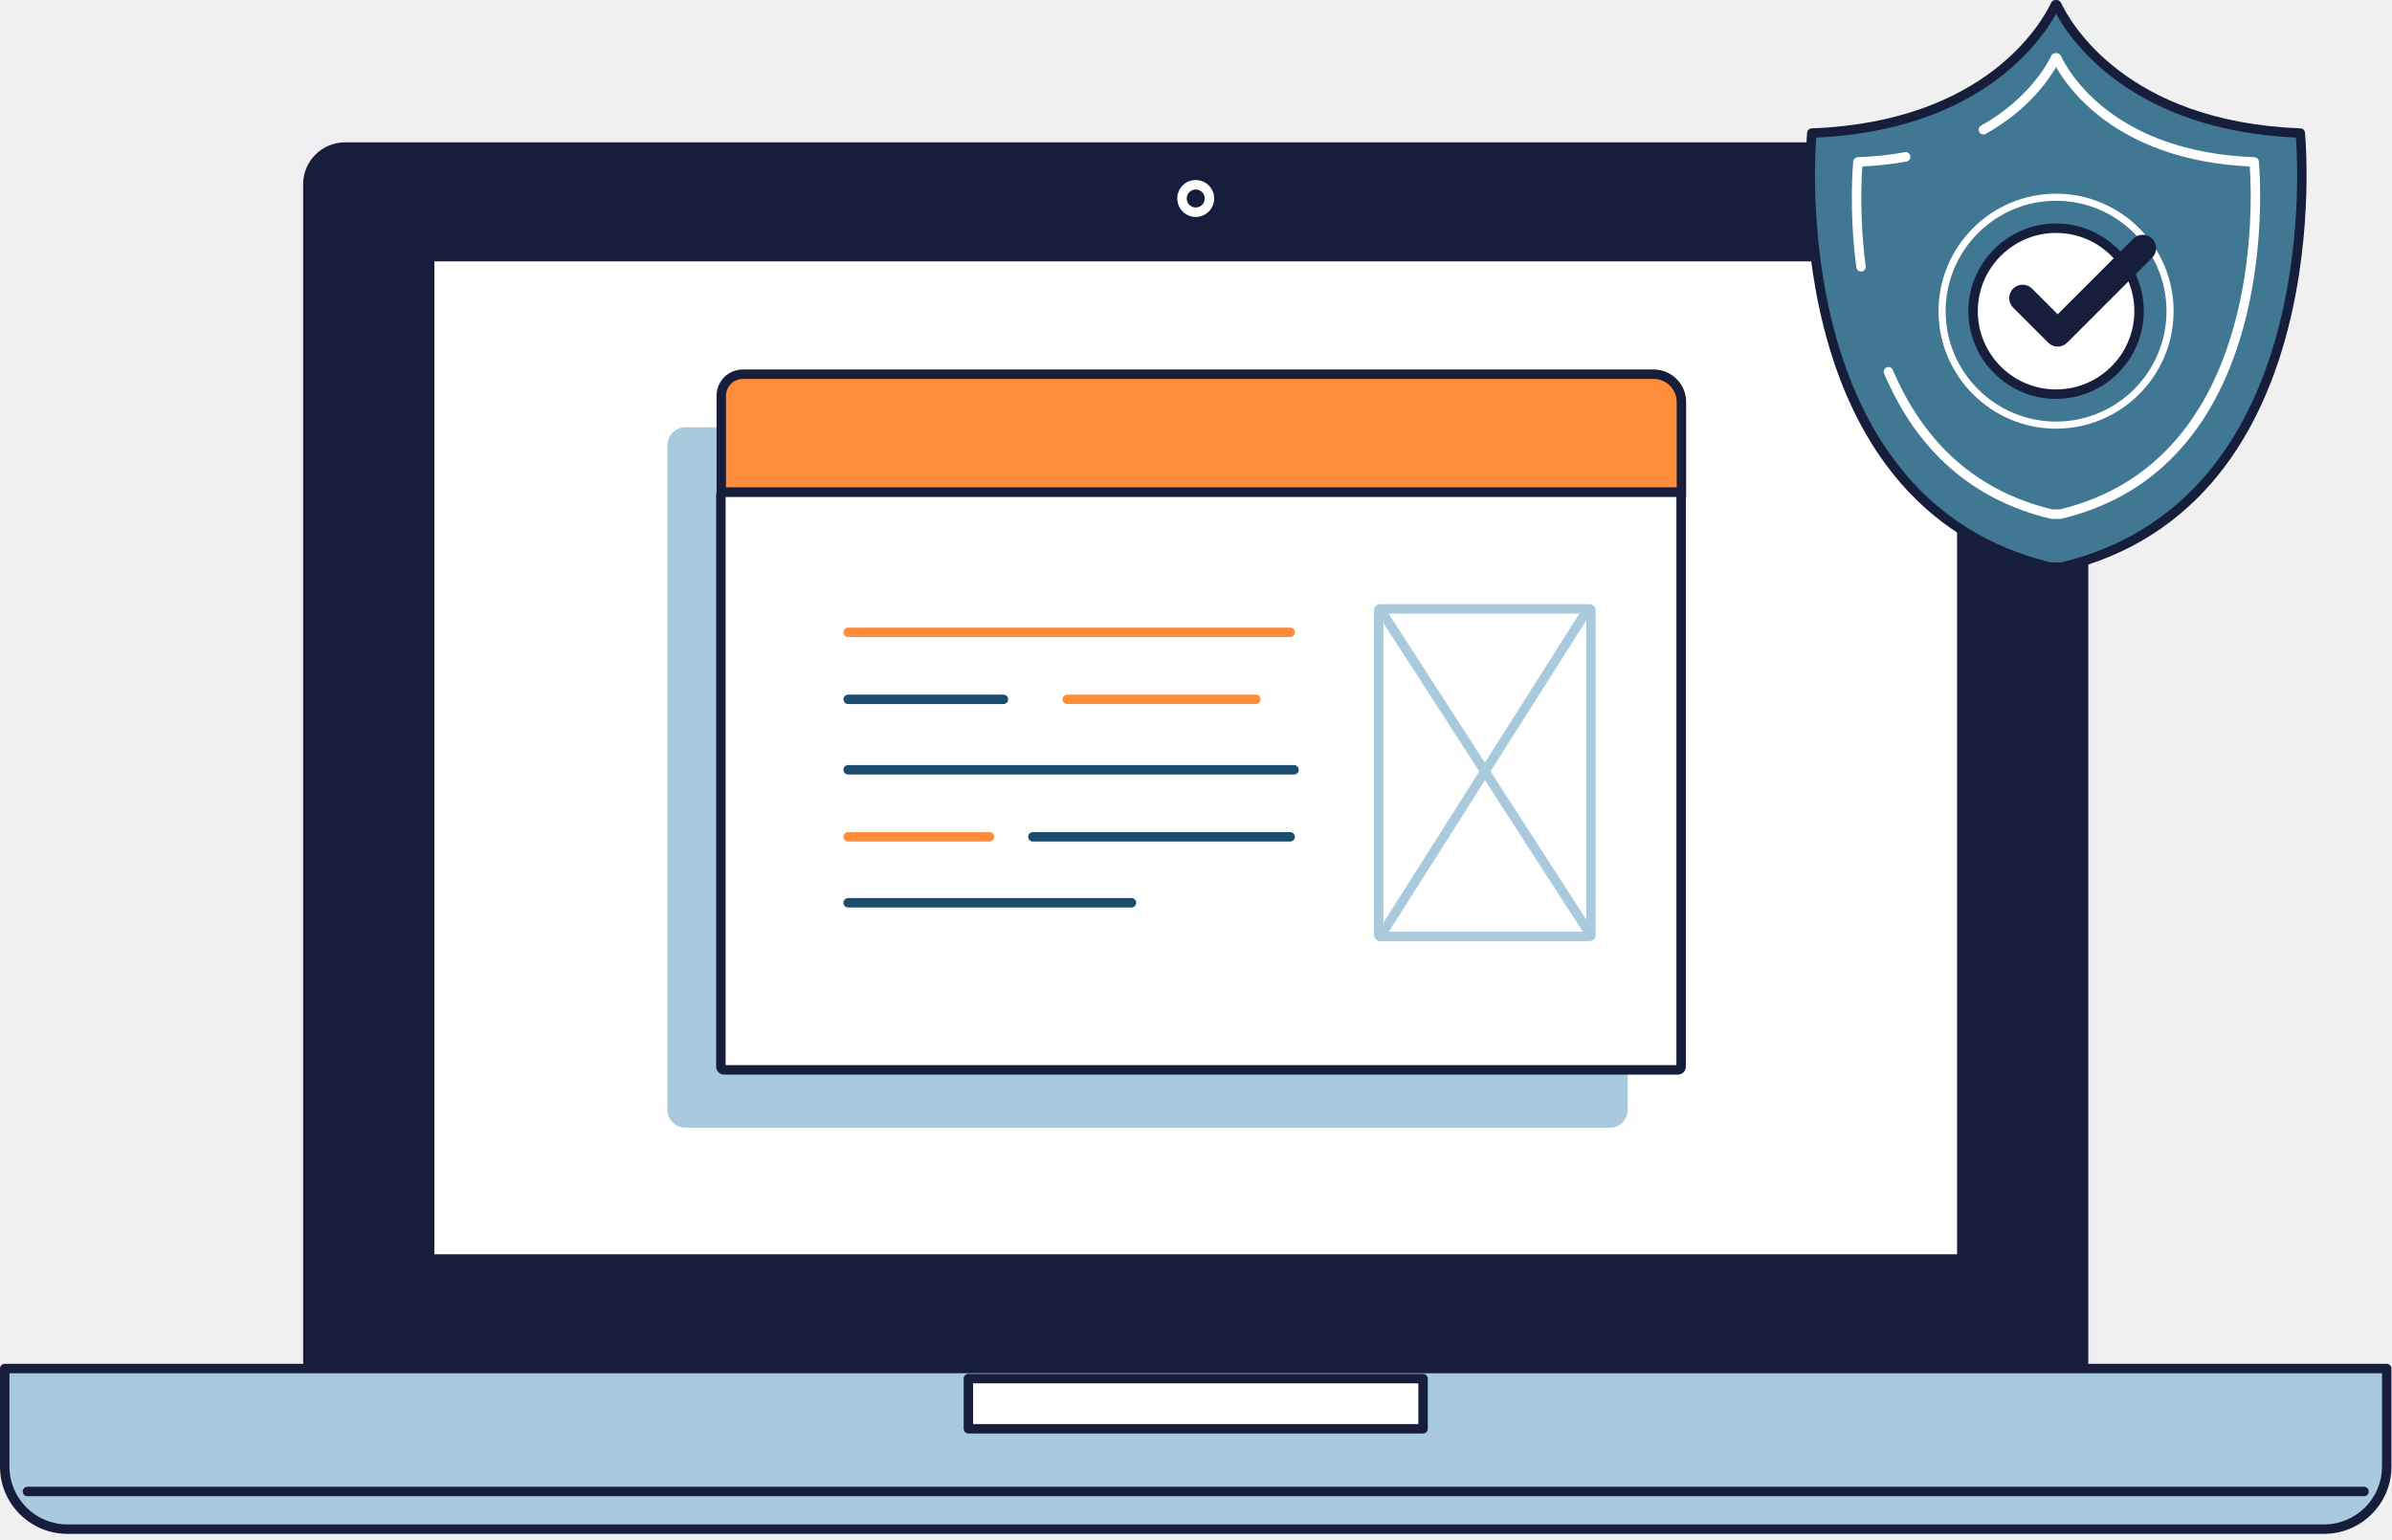
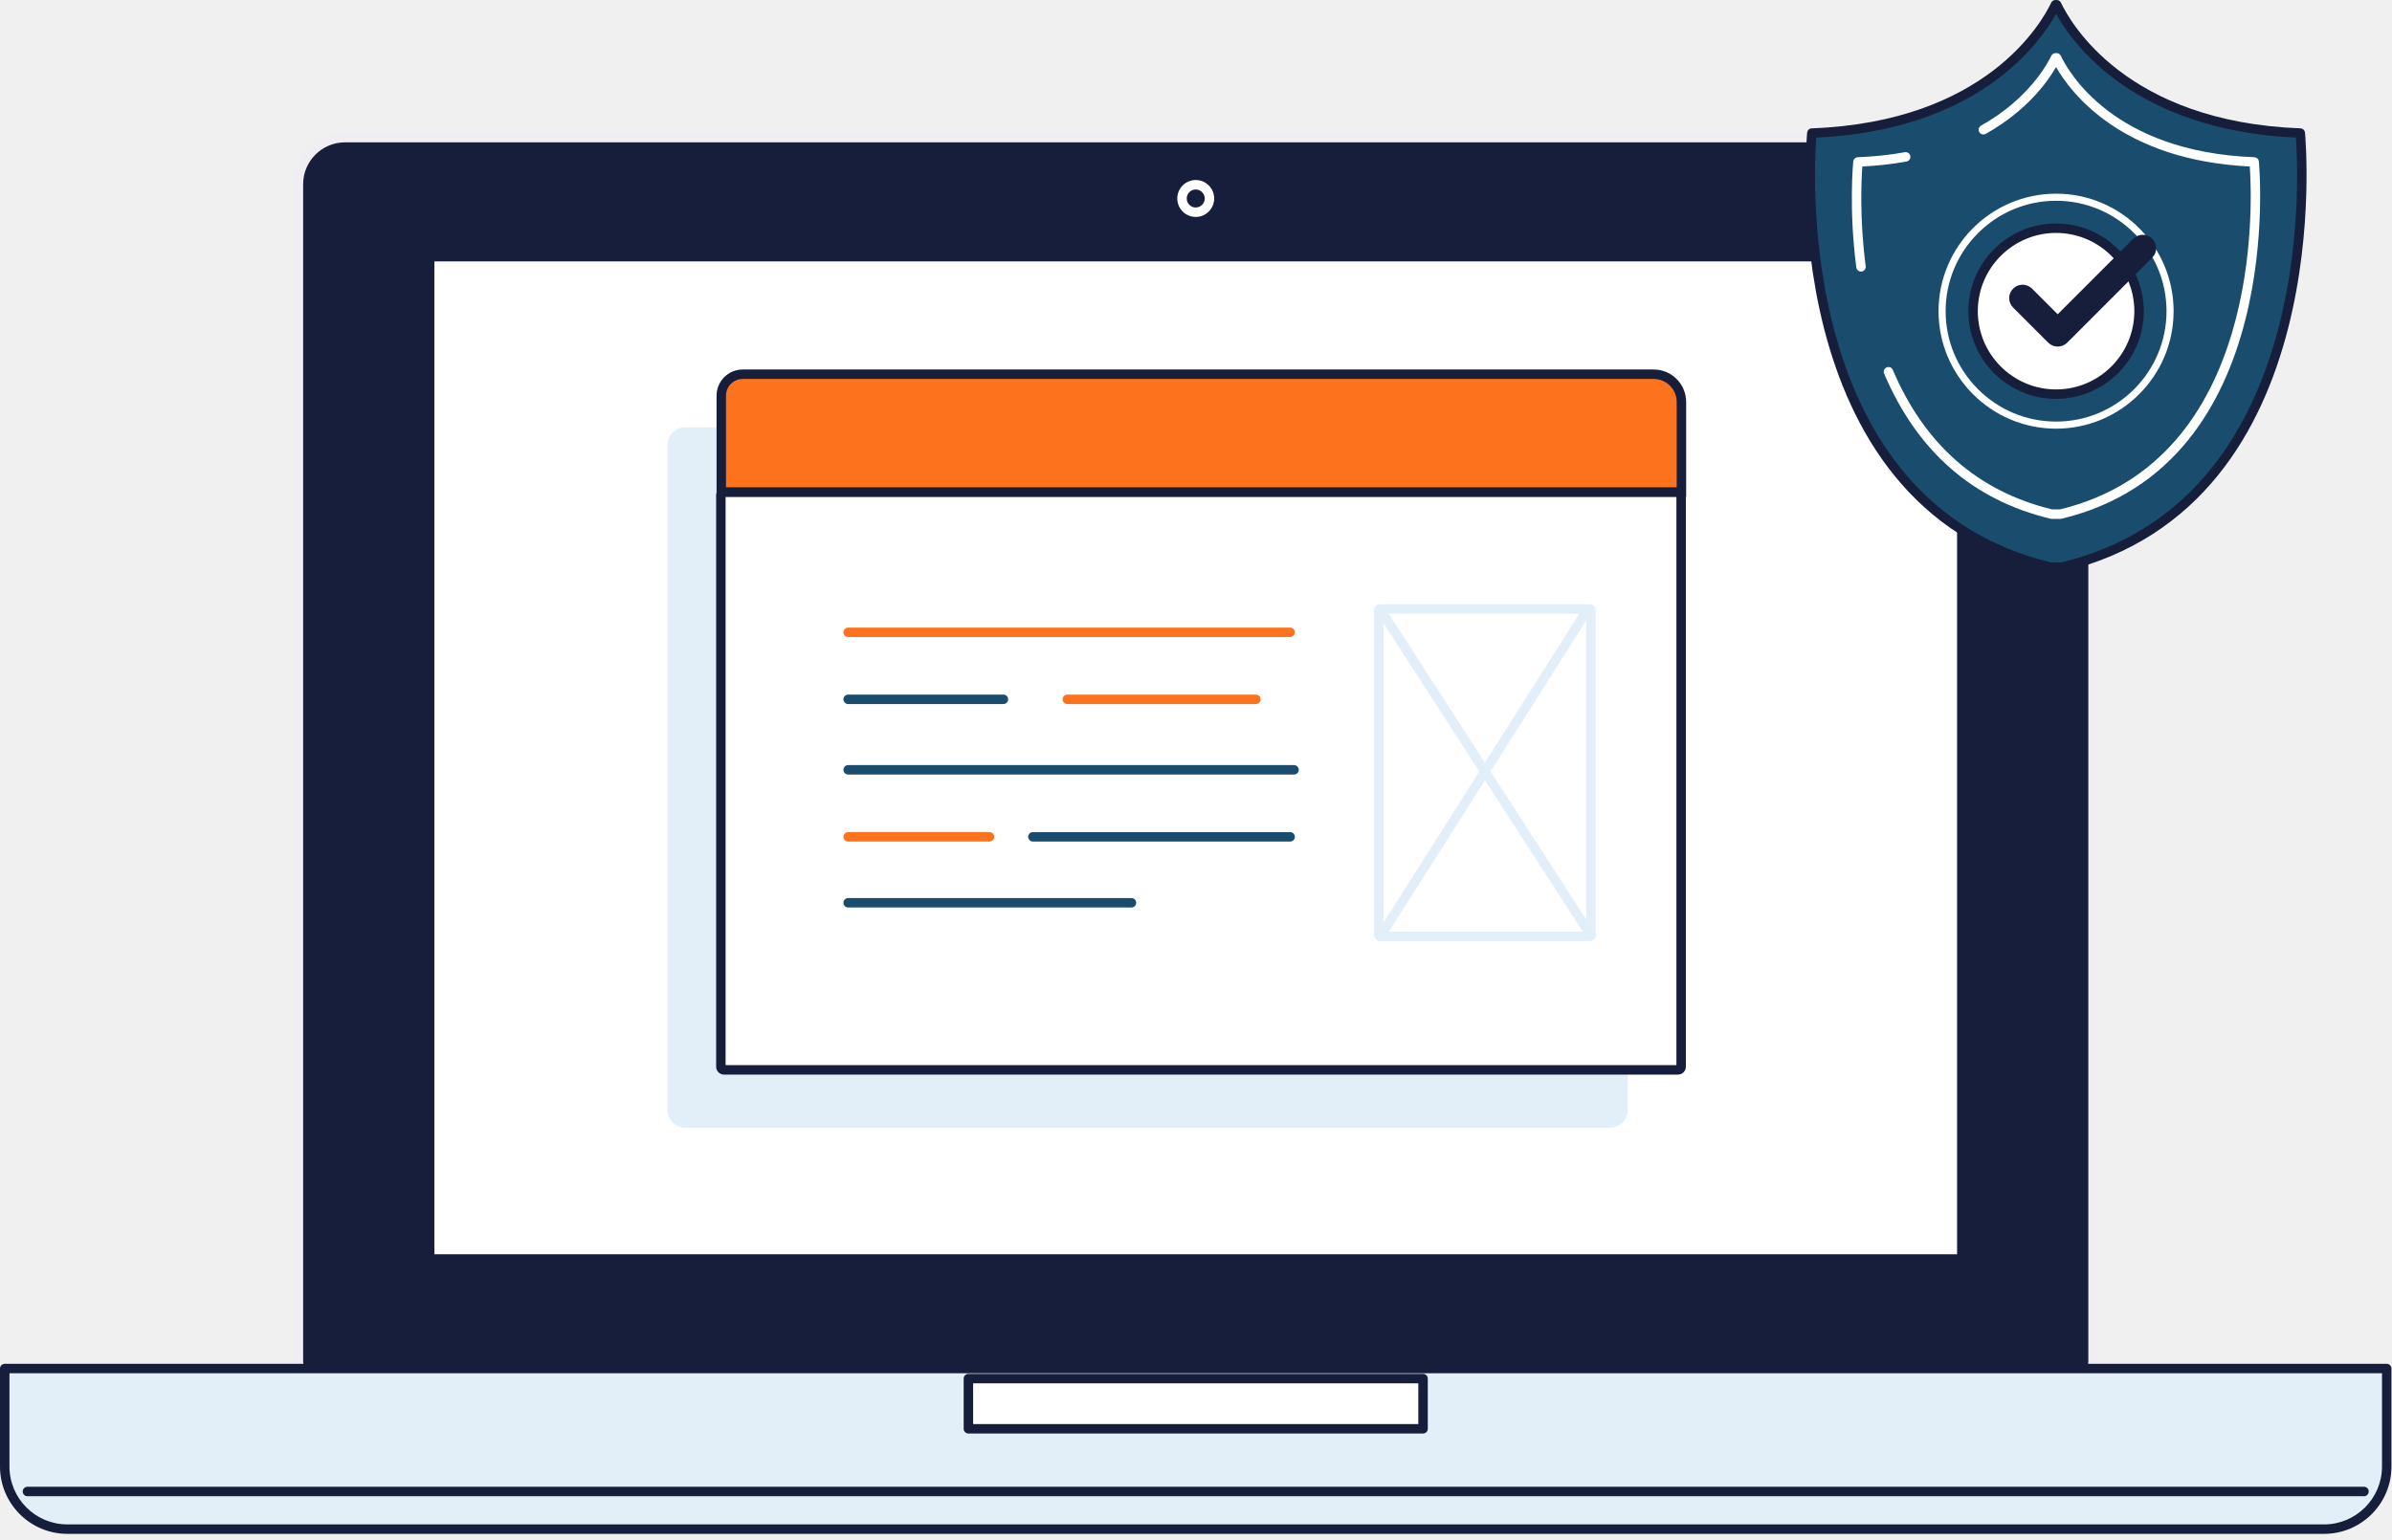
<svg xmlns="http://www.w3.org/2000/svg" width="275" height="177" viewBox="0 0 275 177" fill="none">
  <path d="M238.756 158.464H36.182C35.146 158.464 34.307 157.625 34.307 156.59V21.186C34.307 18.226 36.706 15.827 39.666 15.827H235.272C238.231 15.827 240.63 18.226 240.63 21.186V156.59C240.63 157.625 239.791 158.464 238.756 158.464Z" fill="#171E3C" />
  <path d="M39.665 16.37C37.011 16.37 34.851 18.53 34.851 21.185V156.59C34.851 157.324 35.448 157.922 36.181 157.922H238.756C239.488 157.922 240.086 157.324 240.086 156.59V21.185C240.086 18.53 237.926 16.37 235.271 16.37H39.665ZM238.756 159.009H36.181C34.849 159.009 33.763 157.924 33.763 156.59V21.185C33.763 17.93 36.411 15.284 39.665 15.284H235.271C238.526 15.284 241.173 17.93 241.173 21.185V156.59C241.173 157.924 240.088 159.009 238.756 159.009Z" fill="#F0EDF3" />
  <path d="M49.395 144.779H225.542V29.512H49.395V144.779Z" fill="white" />
  <path d="M49.938 144.236H224.998V30.056H49.938V144.236ZM225.542 145.323H49.394C49.094 145.323 48.851 145.08 48.851 144.779V29.513C48.851 29.212 49.094 28.969 49.394 28.969H225.542C225.843 28.969 226.085 29.212 226.085 29.513V144.779C226.085 145.08 225.843 145.323 225.542 145.323Z" fill="#171E3C" />
  <path d="M137.469 21.79C136.898 21.79 136.434 22.255 136.434 22.825C136.434 23.397 136.898 23.861 137.469 23.861C138.039 23.861 138.505 23.397 138.505 22.825C138.505 22.255 138.039 21.79 137.469 21.79ZM137.469 24.948C136.299 24.948 135.347 23.996 135.347 22.825C135.347 21.656 136.299 20.703 137.469 20.703C138.639 20.703 139.592 21.656 139.592 22.825C139.592 23.996 138.639 24.948 137.469 24.948Z" fill="white" />
-   <path d="M267.198 175.85H7.74C3.766 175.85 0.544 172.628 0.544 168.654V157.384H274.394V168.654C274.394 172.628 271.172 175.85 267.198 175.85Z" fill="#A8CADC" />
+   <path d="M267.198 175.85H7.74C3.766 175.85 0.544 172.628 0.544 168.654V157.384H274.394V168.654C274.394 172.628 271.172 175.85 267.198 175.85Z" id="primaryLightest" fill="#E2EFF8" />
  <path d="M1.087 157.927V168.654C1.087 172.322 4.071 175.306 7.74 175.306H267.198C270.866 175.306 273.85 172.322 273.85 168.654V157.927H1.087ZM267.198 176.393H7.74C3.472 176.393 0 172.92 0 168.654V157.383C0 157.083 0.243 156.84 0.544 156.84H274.394C274.694 156.84 274.937 157.083 274.937 157.383V168.654C274.937 172.92 271.464 176.393 267.198 176.393Z" fill="#171E3C" />
  <path d="M271.781 172.065H3.156C2.856 172.065 2.612 171.822 2.612 171.521C2.612 171.221 2.856 170.978 3.156 170.978H271.781C272.082 170.978 272.324 171.221 272.324 171.521C272.324 171.822 272.082 172.065 271.781 172.065Z" fill="#171E3C" />
  <path d="M163.603 164.309H111.334V158.538H163.603V164.309Z" fill="white" />
  <path d="M111.877 163.765H163.06V159.081H111.877V163.765ZM163.603 164.852H111.334C111.034 164.852 110.79 164.609 110.79 164.309V158.538C110.79 158.238 111.034 157.994 111.334 157.994H163.603C163.903 157.994 164.147 158.238 164.147 158.538V164.309C164.147 164.609 163.903 164.852 163.603 164.852Z" fill="#171E3C" />
-   <path d="M78.806 129.692H185.065C186.207 129.692 187.133 128.765 187.133 127.622V51.205C187.133 50.062 186.207 49.136 185.065 49.136H78.806C77.662 49.136 76.736 50.062 76.736 51.205V127.622C76.736 128.765 77.662 129.692 78.806 129.692Z" fill="#A8CADC" />
-   <path d="M82.924 56.607H193.308V46.224C193.308 44.462 191.879 43.034 190.117 43.034H85.391C84.028 43.034 82.924 44.14 82.924 45.503V56.607Z" id="secondaryColor" fill="#FE8C3A" />
+   <path d="M78.806 129.692H185.065C186.207 129.692 187.133 128.765 187.133 127.622V51.205C187.133 50.062 186.207 49.136 185.065 49.136H78.806C77.662 49.136 76.736 50.062 76.736 51.205V127.622C76.736 128.765 77.662 129.692 78.806 129.692Z" id="primaryLightest" fill="#E2EFF8" />
+   <path d="M82.924 56.607H193.308V46.224C193.308 44.462 191.879 43.034 190.117 43.034H85.391C84.028 43.034 82.924 44.14 82.924 45.503V56.607Z" id="secondaryMain" fill="#FD721C" />
  <path d="M83.467 56.062H192.764V46.226C192.764 44.766 191.577 43.578 190.117 43.578H85.391C84.33 43.578 83.467 44.441 83.467 45.503V56.062ZM193.851 57.149H82.38V45.503C82.38 43.842 83.73 42.491 85.391 42.491H190.117C192.176 42.491 193.851 44.166 193.851 46.226V57.149Z" fill="#171E3C" />
  <path d="M83.237 123.033H192.914C193.113 123.033 193.275 122.873 193.275 122.674V56.971C193.275 56.772 193.113 56.611 192.914 56.611H83.237C83.038 56.611 82.877 56.772 82.877 56.971V122.674C82.877 122.873 83.038 123.033 83.237 123.033Z" fill="white" />
  <path d="M83.42 122.491H192.731V57.154H83.42V122.491ZM192.915 123.578H83.236C82.739 123.578 82.333 123.173 82.333 122.675V56.97C82.333 56.472 82.739 56.066 83.236 56.066H192.915C193.413 56.066 193.818 56.472 193.818 56.97V122.675C193.818 123.173 193.413 123.578 192.915 123.578Z" fill="#171E3C" />
  <path d="M182.725 107.692H158.687C158.588 107.692 158.508 107.612 158.508 107.513V70.201C158.508 70.102 158.588 70.022 158.687 70.022H182.725C182.823 70.022 182.904 70.102 182.904 70.201V107.513C182.904 107.612 182.823 107.692 182.725 107.692Z" fill="white" />
-   <path d="M159.05 107.149H182.36V70.565H159.05V107.149ZM182.724 108.236H158.686C158.287 108.236 157.963 107.912 157.963 107.513V70.201C157.963 69.802 158.287 69.478 158.686 69.478H182.724C183.123 69.478 183.447 69.802 183.447 70.201V107.513C183.447 107.912 183.123 108.236 182.724 108.236Z" fill="#A8CADC" />
+   <path d="M159.05 107.149H182.36V70.565H159.05V107.149ZM182.724 108.236H158.686C158.287 108.236 157.963 107.912 157.963 107.513V70.201C157.963 69.802 158.287 69.478 158.686 69.478H182.724C183.123 69.478 183.447 69.802 183.447 70.201V107.513C183.447 107.912 183.123 108.236 182.724 108.236Z" id="primaryLightest" fill="#E2EFF8" />
  <path d="M159.105 70.739L182.665 107.214Z" fill="white" />
-   <path d="M182.664 107.758C182.486 107.758 182.312 107.67 182.208 107.51L158.649 71.035C158.486 70.781 158.558 70.445 158.81 70.282C159.062 70.121 159.399 70.192 159.562 70.444L183.121 106.919C183.284 107.172 183.211 107.509 182.96 107.671C182.868 107.73 182.766 107.758 182.664 107.758Z" fill="#A8CADC" />
+   <path d="M182.664 107.758C182.486 107.758 182.312 107.67 182.208 107.51L158.649 71.035C158.486 70.781 158.558 70.445 158.81 70.282C159.062 70.121 159.399 70.192 159.562 70.444L183.121 106.919C183.284 107.172 183.211 107.509 182.96 107.671C182.868 107.73 182.766 107.758 182.664 107.758Z" id="primaryLightest" fill="#E2EFF8" />
  <path d="M182.186 70.62L158.687 107.692Z" fill="white" />
-   <path d="M158.686 108.236C158.587 108.236 158.486 108.208 158.395 108.15C158.141 107.99 158.066 107.654 158.228 107.401L181.727 70.328C181.887 70.075 182.225 70.001 182.476 70.161C182.731 70.322 182.806 70.656 182.644 70.911L159.144 107.983C159.042 108.147 158.865 108.236 158.686 108.236Z" fill="#A8CADC" />
-   <path d="M148.323 73.259H97.51C97.21 73.259 96.967 73.015 96.967 72.715C96.967 72.414 97.21 72.172 97.51 72.172H148.323C148.624 72.172 148.867 72.414 148.867 72.715C148.867 73.015 148.624 73.259 148.323 73.259Z" id="secondaryColor" fill="#FE8C3A" />
-   <path d="M115.359 80.966H97.51C97.21 80.966 96.967 80.722 96.967 80.422C96.967 80.121 97.21 79.879 97.51 79.879H115.359C115.659 79.879 115.903 80.121 115.903 80.422C115.903 80.722 115.659 80.966 115.359 80.966Z" fill="#1A4C6D" />
-   <path d="M144.377 80.966H122.702C122.402 80.966 122.158 80.722 122.158 80.422C122.158 80.121 122.402 79.879 122.702 79.879H144.377C144.678 79.879 144.92 80.121 144.92 80.422C144.92 80.722 144.678 80.966 144.377 80.966Z" id="secondaryColor" fill="#FE8C3A" />
-   <path d="M130.08 104.362H97.51C97.21 104.362 96.967 104.118 96.967 103.818C96.967 103.518 97.21 103.275 97.51 103.275H130.08C130.38 103.275 130.623 103.518 130.623 103.818C130.623 104.118 130.38 104.362 130.08 104.362Z" fill="#1A4C6D" />
-   <path d="M148.771 89.071H97.51C97.21 89.071 96.967 88.827 96.967 88.527C96.967 88.226 97.21 87.984 97.51 87.984H148.771C149.072 87.984 149.315 88.226 149.315 88.527C149.315 88.827 149.072 89.071 148.771 89.071Z" fill="#1A4C6D" />
-   <path d="M113.753 96.778H97.51C97.21 96.778 96.967 96.534 96.967 96.234C96.967 95.933 97.21 95.691 97.51 95.691H113.753C114.053 95.691 114.296 95.933 114.296 96.234C114.296 96.534 114.053 96.778 113.753 96.778Z" id="secondaryColor" fill="#FE8C3A" />
-   <path d="M148.323 96.778H118.749C118.449 96.778 118.205 96.534 118.205 96.234C118.205 95.933 118.449 95.691 118.749 95.691H148.323C148.624 95.691 148.867 95.933 148.867 96.234C148.867 96.534 148.624 96.778 148.323 96.778Z" fill="#1A4C6D" />
-   <path d="M264.455 15.304C243.901 14.529 237.377 2.501 236.449 0.545H236.308C235.38 2.501 228.856 14.529 208.302 15.304C208.302 15.304 203.943 57.63 235.751 65.231H237.006C268.814 57.63 264.455 15.304 264.455 15.304Z" fill="#407893" />
+   <path d="M158.686 108.236C158.587 108.236 158.486 108.208 158.395 108.15C158.141 107.99 158.066 107.654 158.228 107.401L181.727 70.328C181.887 70.075 182.225 70.001 182.476 70.161C182.731 70.322 182.806 70.656 182.644 70.911L159.144 107.983C159.042 108.147 158.865 108.236 158.686 108.236Z" id="primaryLightest" fill="#E2EFF8" />
+   <path d="M148.323 73.259H97.51C97.21 73.259 96.967 73.015 96.967 72.715C96.967 72.414 97.21 72.172 97.51 72.172H148.323C148.624 72.172 148.867 72.414 148.867 72.715C148.867 73.015 148.624 73.259 148.323 73.259Z" id="secondaryMain" fill="#FD721C" />
+   <path d="M115.359 80.966H97.51C97.21 80.966 96.967 80.722 96.967 80.422C96.967 80.121 97.21 79.879 97.51 79.879H115.359C115.659 79.879 115.903 80.121 115.903 80.422C115.903 80.722 115.659 80.966 115.359 80.966Z" id="primaryMain" fill="#1A4C6D" />
+   <path d="M144.377 80.966H122.702C122.402 80.966 122.158 80.722 122.158 80.422C122.158 80.121 122.402 79.879 122.702 79.879H144.377C144.678 79.879 144.92 80.121 144.92 80.422C144.92 80.722 144.678 80.966 144.377 80.966Z" id="secondaryMain" fill="#FD721C" />
+   <path d="M130.08 104.362H97.51C97.21 104.362 96.967 104.118 96.967 103.818C96.967 103.518 97.21 103.275 97.51 103.275H130.08C130.38 103.275 130.623 103.518 130.623 103.818C130.623 104.118 130.38 104.362 130.08 104.362Z" id="primaryMain" fill="#1A4C6D" />
+   <path d="M148.771 89.071H97.51C97.21 89.071 96.967 88.827 96.967 88.527C96.967 88.226 97.21 87.984 97.51 87.984H148.771C149.072 87.984 149.315 88.226 149.315 88.527C149.315 88.827 149.072 89.071 148.771 89.071Z" id="primaryMain" fill="#1A4C6D" />
+   <path d="M113.753 96.778H97.51C97.21 96.778 96.967 96.534 96.967 96.234C96.967 95.933 97.21 95.691 97.51 95.691H113.753C114.053 95.691 114.296 95.933 114.296 96.234C114.296 96.534 114.053 96.778 113.753 96.778Z" id="secondaryMain" fill="#FD721C" />
+   <path d="M148.323 96.778H118.749C118.449 96.778 118.205 96.534 118.205 96.234C118.205 95.933 118.449 95.691 118.749 95.691H148.323C148.624 95.691 148.867 95.933 148.867 96.234C148.867 96.534 148.624 96.778 148.323 96.778Z" id="primaryMain" fill="#1A4C6D" />
+   <path d="M264.455 15.304C243.901 14.529 237.377 2.501 236.449 0.545H236.308C235.38 2.501 228.856 14.529 208.302 15.304C208.302 15.304 203.943 57.63 235.751 65.231H237.006C268.814 57.63 264.455 15.304 264.455 15.304Z" id="primaryMain" fill="#1A4C6D" />
  <path d="M235.816 64.688H236.942C266.066 57.675 264.291 20.447 263.953 15.827C245.42 14.964 238.324 5.098 236.379 1.591C234.432 5.097 227.333 14.964 208.805 15.827C208.467 20.447 206.693 57.675 235.816 64.688ZM237.006 65.775H235.752L235.626 65.76C203.723 58.137 207.718 15.677 207.762 15.25C207.789 14.98 208.011 14.772 208.282 14.761C228.323 14.005 234.736 2.591 235.817 0.311C235.907 0.122 236.099 2.20802e-05 236.31 2.20802e-05H236.45C236.66 2.20802e-05 236.851 0.122 236.941 0.311C238.022 2.591 244.428 14.004 264.475 14.761C264.746 14.772 264.968 14.98 264.995 15.25C265.04 15.677 269.034 58.137 237.132 65.76L237.006 65.775Z" fill="#171E3C" />
-   <path d="M217.113 42.753C220.2 50.023 225.802 56.719 235.87 59.124H236.888C262.69 52.959 259.154 18.624 259.154 18.624C242.481 17.996 237.19 8.239 236.436 6.652H236.323C235.855 7.637 233.635 11.777 228.023 14.921" fill="#407893" />
+   <path d="M217.113 42.753C220.2 50.023 225.802 56.719 235.87 59.124H236.888C262.69 52.959 259.154 18.624 259.154 18.624C242.481 17.996 237.19 8.239 236.436 6.652H236.323C235.855 7.637 233.635 11.777 228.023 14.921" id="primaryMain" fill="#1A4C6D" />
  <path d="M236.888 59.668H235.869L235.743 59.653C226.848 57.527 220.413 51.913 216.613 42.966C216.495 42.69 216.625 42.37 216.901 42.252C217.176 42.135 217.495 42.264 217.613 42.541C221.262 51.132 227.425 56.528 235.935 58.581H236.823C260.174 52.946 258.937 23.246 258.65 19.147C243.906 18.429 238.082 10.69 236.378 7.709C235.39 9.432 233.014 12.746 228.288 15.396C228.028 15.541 227.696 15.45 227.548 15.187C227.401 14.926 227.495 14.594 227.757 14.447C233.288 11.347 235.453 7.215 235.83 6.419C235.92 6.229 236.112 6.107 236.321 6.107H236.436C236.645 6.107 236.837 6.229 236.927 6.419C237.799 8.258 242.971 17.471 259.174 18.08C259.445 18.091 259.666 18.299 259.694 18.569C259.731 18.916 262.979 53.448 237.014 59.653L236.888 59.668Z" fill="white" />
-   <path d="M219.088 18.04C217.414 18.345 215.59 18.549 213.604 18.624C213.604 18.624 213.061 23.899 213.954 30.684" fill="#407893" />
+   <path d="M219.088 18.04C217.414 18.345 215.59 18.549 213.604 18.624C213.604 18.624 213.061 23.899 213.954 30.684" id="primaryMain" fill="#1A4C6D" />
  <path d="M213.953 31.228C213.684 31.228 213.45 31.029 213.415 30.755C212.523 23.985 213.058 18.622 213.063 18.568C213.091 18.299 213.312 18.091 213.583 18.08C215.458 18.011 217.278 17.817 218.99 17.505C219.278 17.456 219.568 17.647 219.623 17.942C219.676 18.239 219.48 18.521 219.186 18.575C217.568 18.87 215.863 19.061 214.106 19.147C214.002 20.574 213.768 25.117 214.493 30.613C214.532 30.91 214.322 31.184 214.025 31.224L213.953 31.228Z" fill="white" />
-   <path d="M249.484 35.786C249.484 43.023 243.617 48.89 236.38 48.89C229.142 48.89 223.274 43.023 223.274 35.786C223.274 28.548 229.142 22.682 236.38 22.682C243.617 22.682 249.484 28.548 249.484 35.786Z" fill="#407893" />
+   <path d="M249.484 35.786C249.484 43.023 243.617 48.89 236.38 48.89C229.142 48.89 223.274 43.023 223.274 35.786C223.274 28.548 229.142 22.682 236.38 22.682C243.617 22.682 249.484 28.548 249.484 35.786Z" id="primaryMain" fill="#1A4C6D" />
  <path d="M236.38 23.088C229.38 23.088 223.682 28.785 223.682 35.786C223.682 42.787 229.38 48.482 236.38 48.482C243.38 48.482 249.076 42.787 249.076 35.786C249.076 28.785 243.38 23.088 236.38 23.088ZM236.38 49.297C228.93 49.297 222.867 43.236 222.867 35.786C222.867 28.335 228.93 22.273 236.38 22.273C243.83 22.273 249.892 28.335 249.892 35.786C249.892 43.236 243.83 49.297 236.38 49.297Z" fill="white" />
  <path d="M245.922 35.786C245.922 41.056 241.65 45.328 236.38 45.328C231.11 45.328 226.838 41.056 226.838 35.786C226.838 30.516 231.11 26.244 236.38 26.244C241.65 26.244 245.922 30.516 245.922 35.786Z" fill="white" />
  <path d="M236.379 26.787C231.418 26.787 227.381 30.825 227.381 35.786C227.381 40.748 231.418 44.784 236.379 44.784C241.342 44.784 245.377 40.748 245.377 35.786C245.377 30.825 241.342 26.787 236.379 26.787ZM236.379 45.871C230.818 45.871 226.294 41.347 226.294 35.786C226.294 30.225 230.818 25.7 236.379 25.7C241.939 25.7 246.464 30.225 246.464 35.786C246.464 41.347 241.939 45.871 236.379 45.871Z" fill="#171E3C" />
  <path d="M236.566 39.858C236.173 39.858 235.778 39.708 235.478 39.407L231.441 35.371C230.84 34.77 230.84 33.794 231.441 33.193C232.043 32.591 233.017 32.591 233.619 33.193L236.566 36.14L245.256 27.451C245.858 26.849 246.832 26.849 247.434 27.451C248.036 28.053 248.036 29.027 247.434 29.629L237.656 39.407C237.354 39.708 236.961 39.858 236.566 39.858Z" fill="#171E3C" />
</svg>
